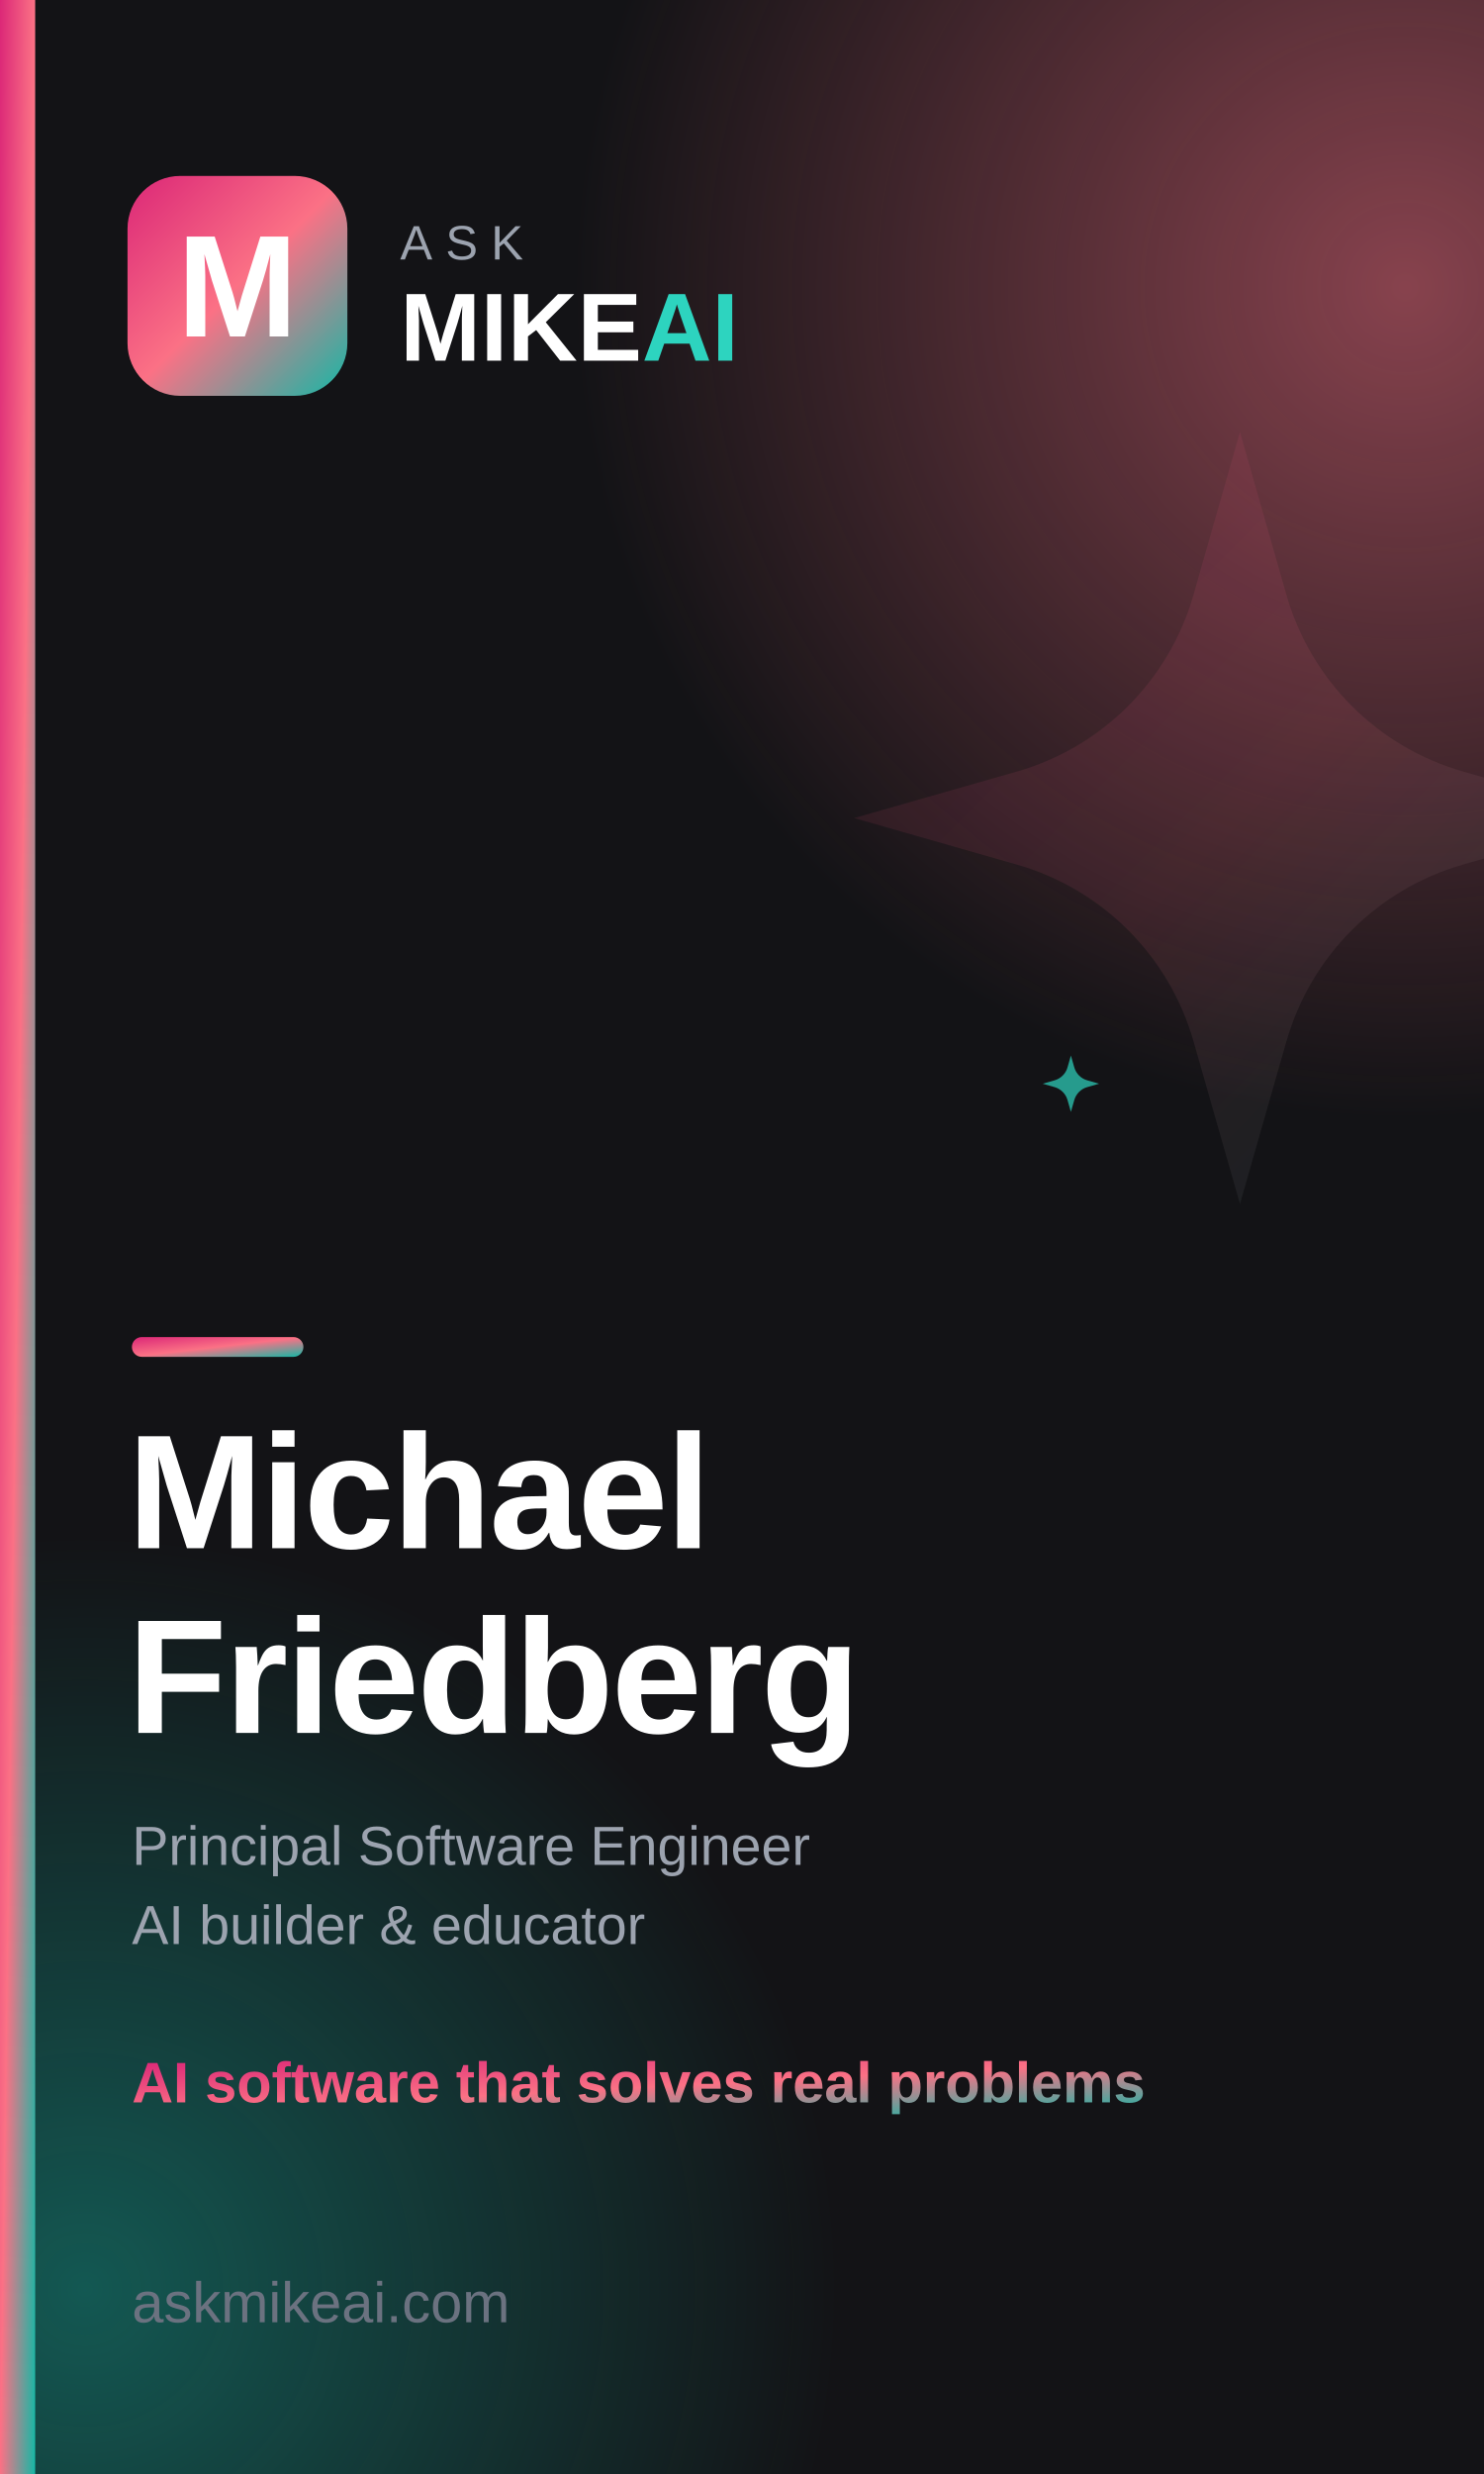
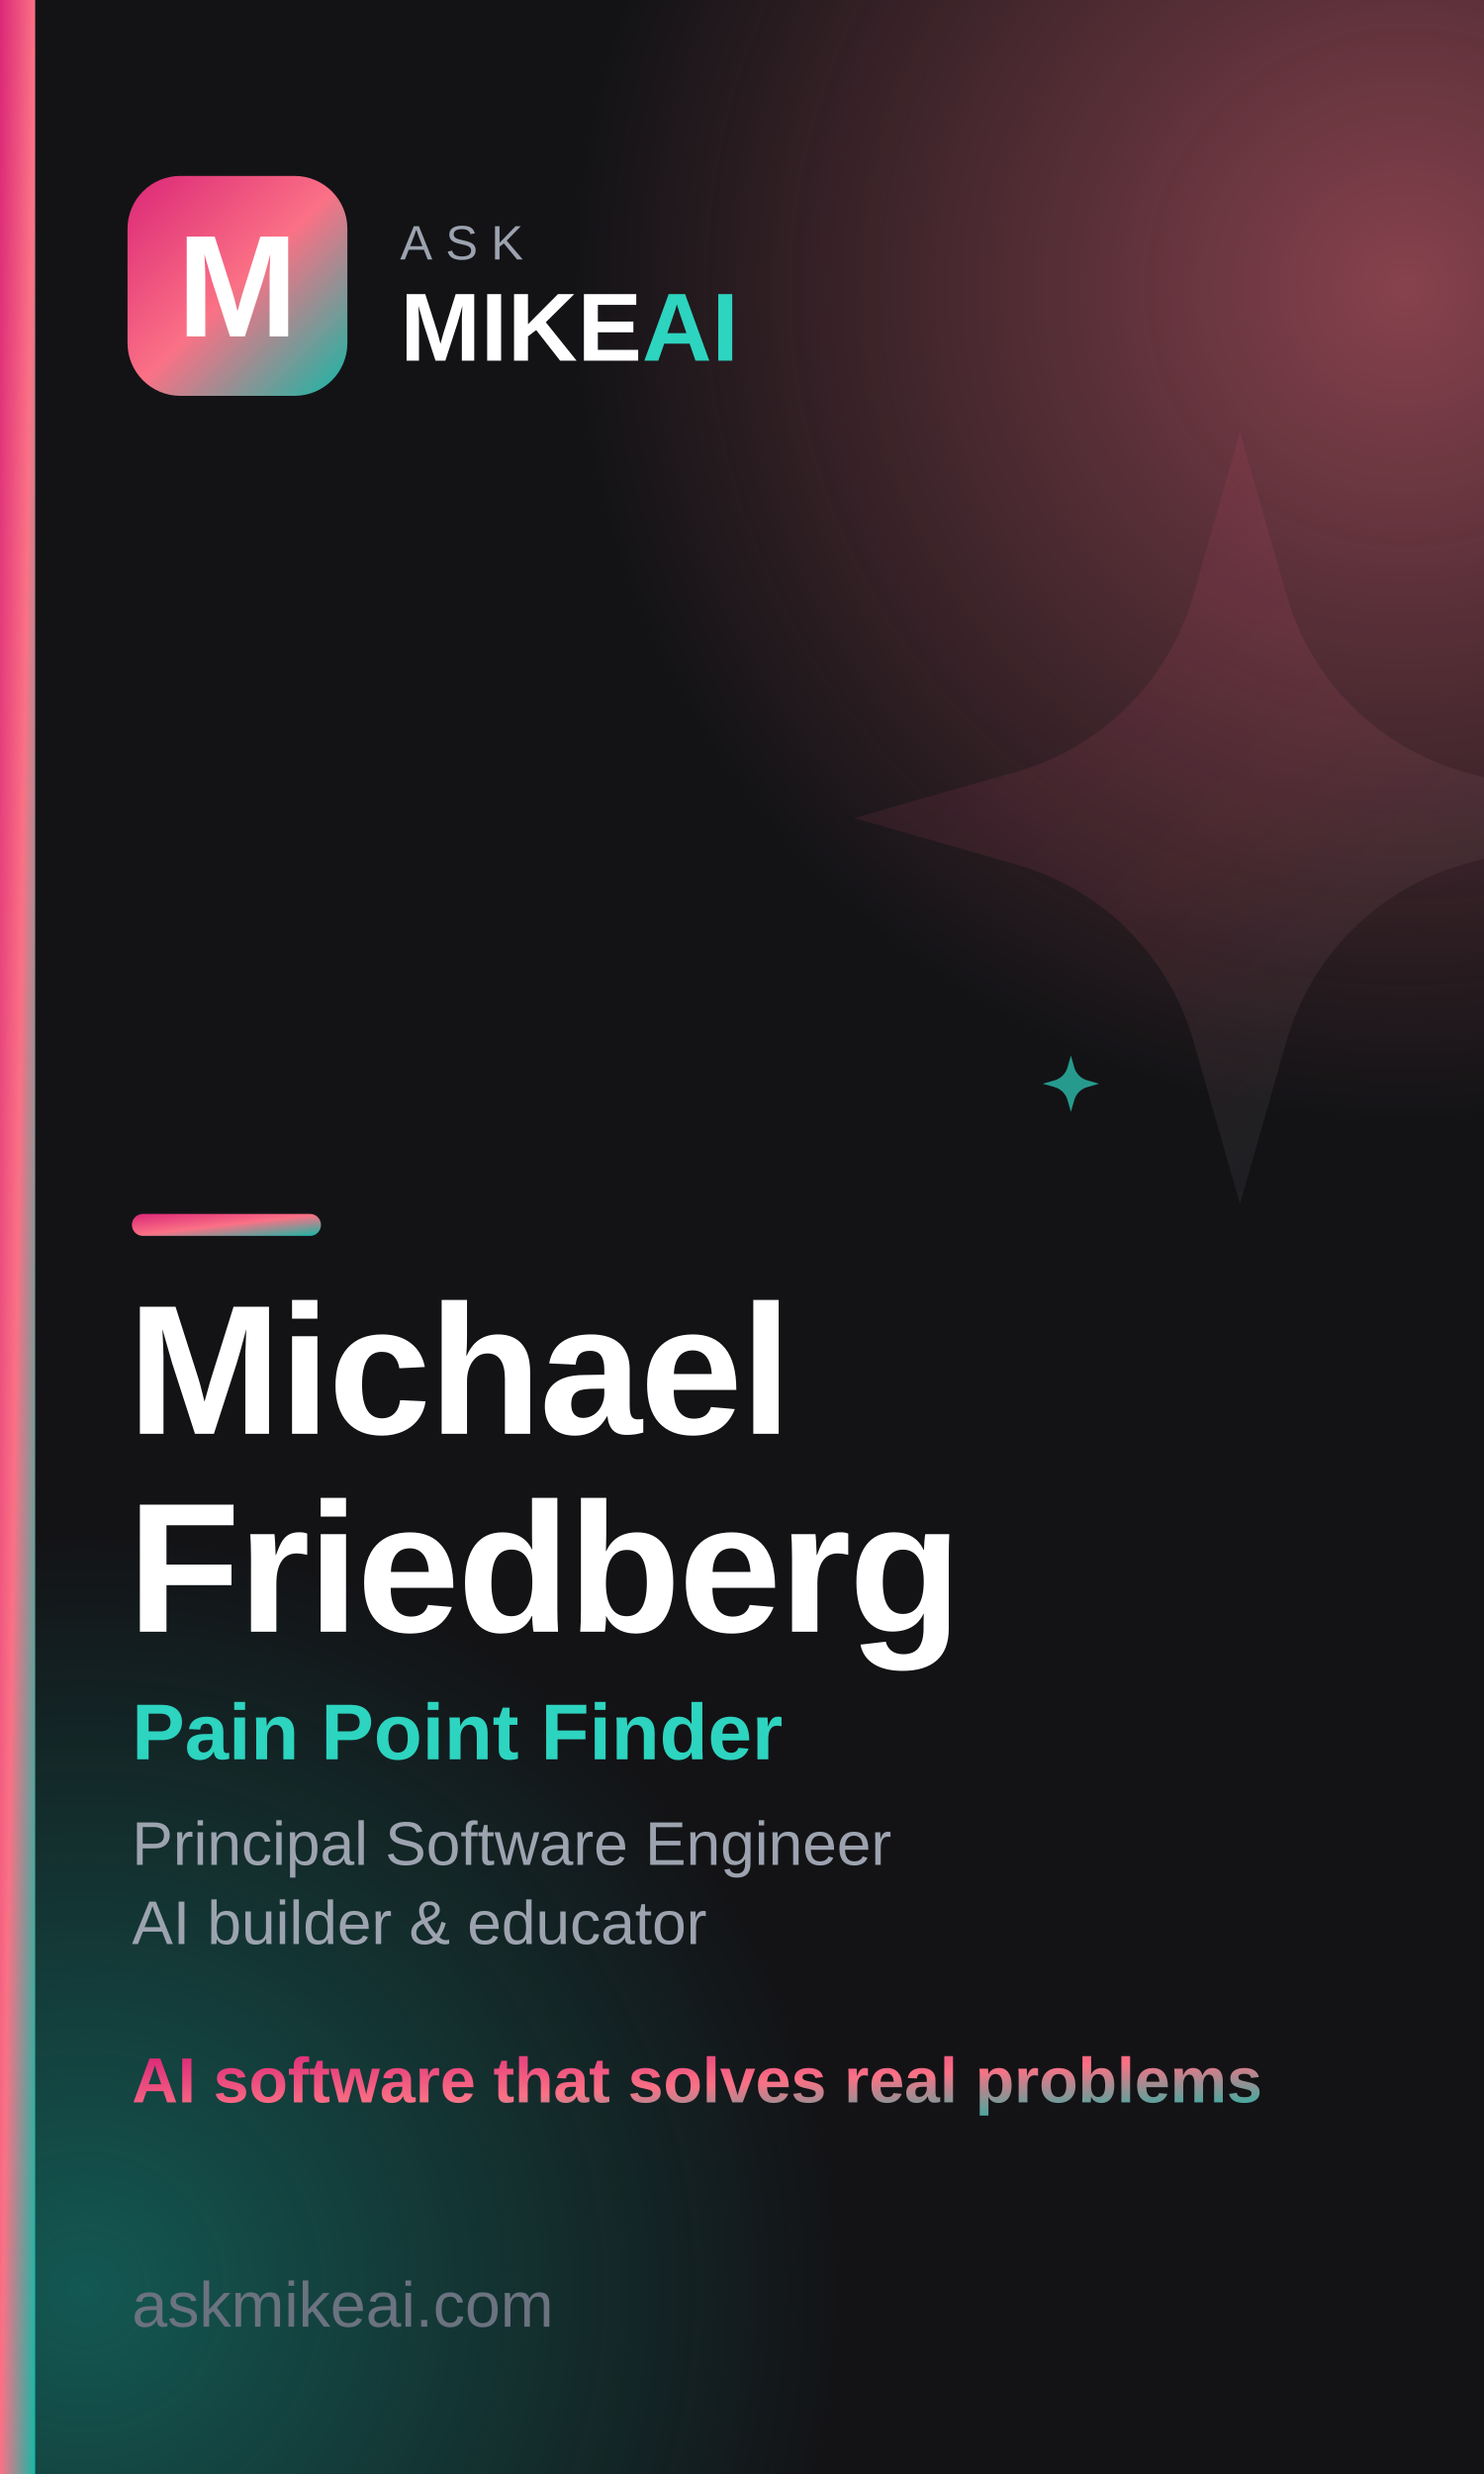
<svg xmlns="http://www.w3.org/2000/svg" width="675" height="1125" viewBox="0 0 675 1125" font-family="Arial, Helvetica, sans-serif">
  <defs>
    <linearGradient id="brand" x1="0" y1="0" x2="1" y2="1">
      <stop offset="0" stop-color="#db2777" />
      <stop offset="0.5" stop-color="#fb7185" />
      <stop offset="1" stop-color="#14b8a6" />
    </linearGradient>
    <radialGradient id="g1" cx="50%" cy="50%" r="50%">
      <stop offset="0" stop-color="#fb7185" stop-opacity="0.5" />
      <stop offset="1" stop-color="#fb7185" stop-opacity="0" />
    </radialGradient>
    <radialGradient id="g2" cx="50%" cy="50%" r="50%">
      <stop offset="0" stop-color="#14b8a6" stop-opacity="0.42" />
      <stop offset="1" stop-color="#14b8a6" stop-opacity="0" />
    </radialGradient>
  </defs>
  <rect width="675" height="1125" fill="#131316" />
  <circle cx="640" cy="130" r="380" fill="url(#g1)" />
  <circle cx="40" cy="1040" r="340" fill="url(#g2)" />
  <g transform="translate(330,60) scale(26)" opacity="0.10">
    <path fill="url(#brand)" d="M9.813 15.904L9 18.75l-.813-2.846a4.5 4.5 0 00-3.09-3.09L2.25 12l2.846-.813a4.5 4.5 0 003.09-3.09L9 5.25l.813 2.846a4.5 4.5 0 003.09 3.09L15.75 12l-2.846.813a4.5 4.5 0 00-3.09 3.09z" />
  </g>
  <g transform="translate(470,470) scale(1.9)" opacity="0.7">
    <path fill="#2dd4bf" d="M9.813 15.904L9 18.75l-.813-2.846a4.5 4.5 0 00-3.09-3.09L2.25 12l2.846-.813a4.5 4.5 0 003.09-3.09L9 5.25l.813 2.846a4.5 4.5 0 003.09 3.09L15.75 12l-2.846.813a4.5 4.5 0 00-3.09 3.09z" />
  </g>
  <rect x="0" y="0" width="16" height="1125" fill="url(#brand)" />
  <rect x="58" y="80" width="100" height="100" rx="24" fill="url(#brand)" />
  <text x="108" y="153" font-size="66" font-weight="700" fill="#ffffff" text-anchor="middle">M</text>
  <text x="182" y="118" font-size="22" letter-spacing="6" fill="#9ca3af">ASK</text>
  <text x="182" y="164" font-size="44" font-weight="700" fill="#ffffff">MIKE<tspan fill="#2dd4bf">AI</tspan>
  </text>
-   <rect x="60" y="608" width="78" height="9" rx="4.5" fill="url(#brand)" />
-   <text x="58" y="704" font-size="74" font-weight="800" letter-spacing="-1" fill="#ffffff">Michael</text>
-   <text x="58" y="788" font-size="74" font-weight="800" letter-spacing="-1" fill="#ffffff">Friedberg</text>
-   <text x="60" y="848" font-size="25" fill="#9ca3af">Principal Software Engineer</text>
-   <text x="60" y="884" font-size="25" fill="#9ca3af">AI builder &amp; educator</text>
-   <text x="60" y="956" font-size="26" font-weight="700" fill="url(#brand)">AI software that solves real problems</text>
-   <text x="60" y="1056" font-size="26" fill="#6b7280">askmikeai.com</text>
+   <rect x="60" y="552" width="86" height="10" rx="5" fill="url(#brand)" />
+   <text x="58" y="652" font-size="84" font-weight="800" letter-spacing="-1" fill="#ffffff">Michael</text>
+   <text x="58" y="742" font-size="84" font-weight="800" letter-spacing="-1" fill="#ffffff">Friedberg</text>
+   <text x="60" y="800" font-size="36" font-weight="800" fill="#2dd4bf">Pain Point Finder</text>
+   <text x="60" y="848" font-size="28" fill="#9ca3af">Principal Software Engineer</text>
+   <text x="60" y="884" font-size="28" fill="#9ca3af">AI builder &amp; educator</text>
+   <text x="60" y="956" font-size="29" font-weight="700" fill="url(#brand)">AI software that solves real problems</text>
+   <text x="60" y="1058" font-size="29" fill="#6b7280">askmikeai.com</text>
</svg>
